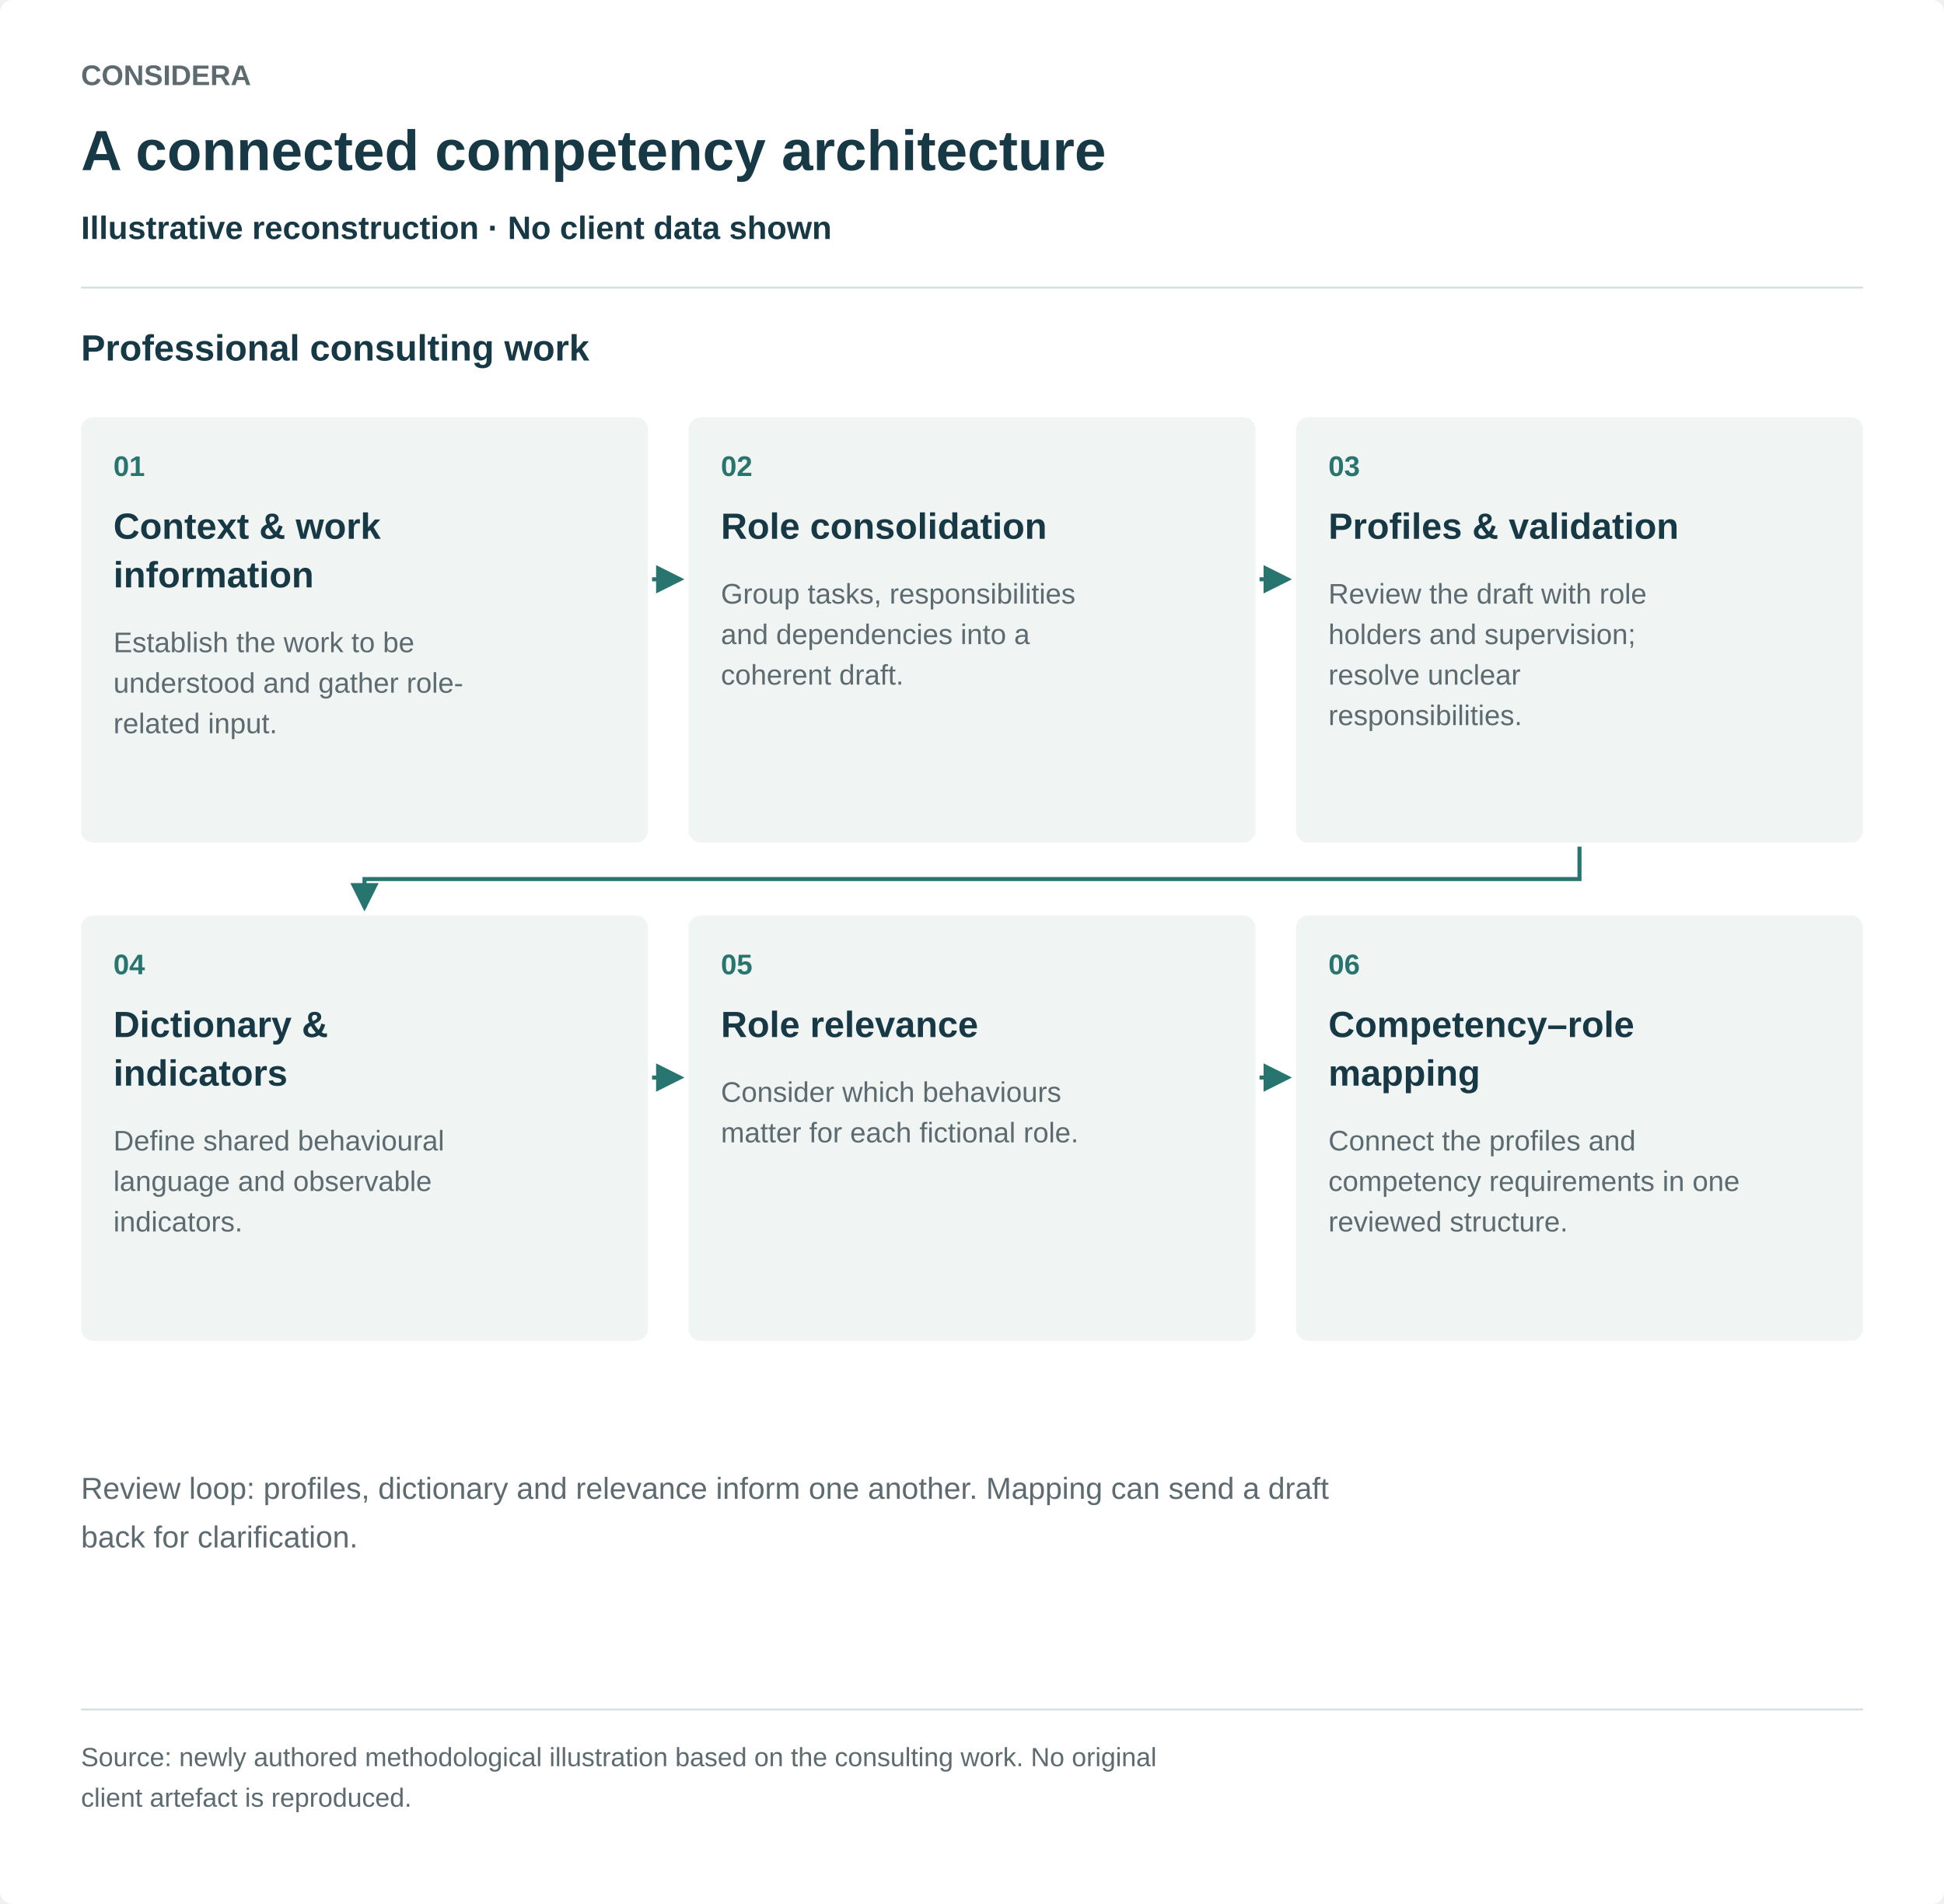
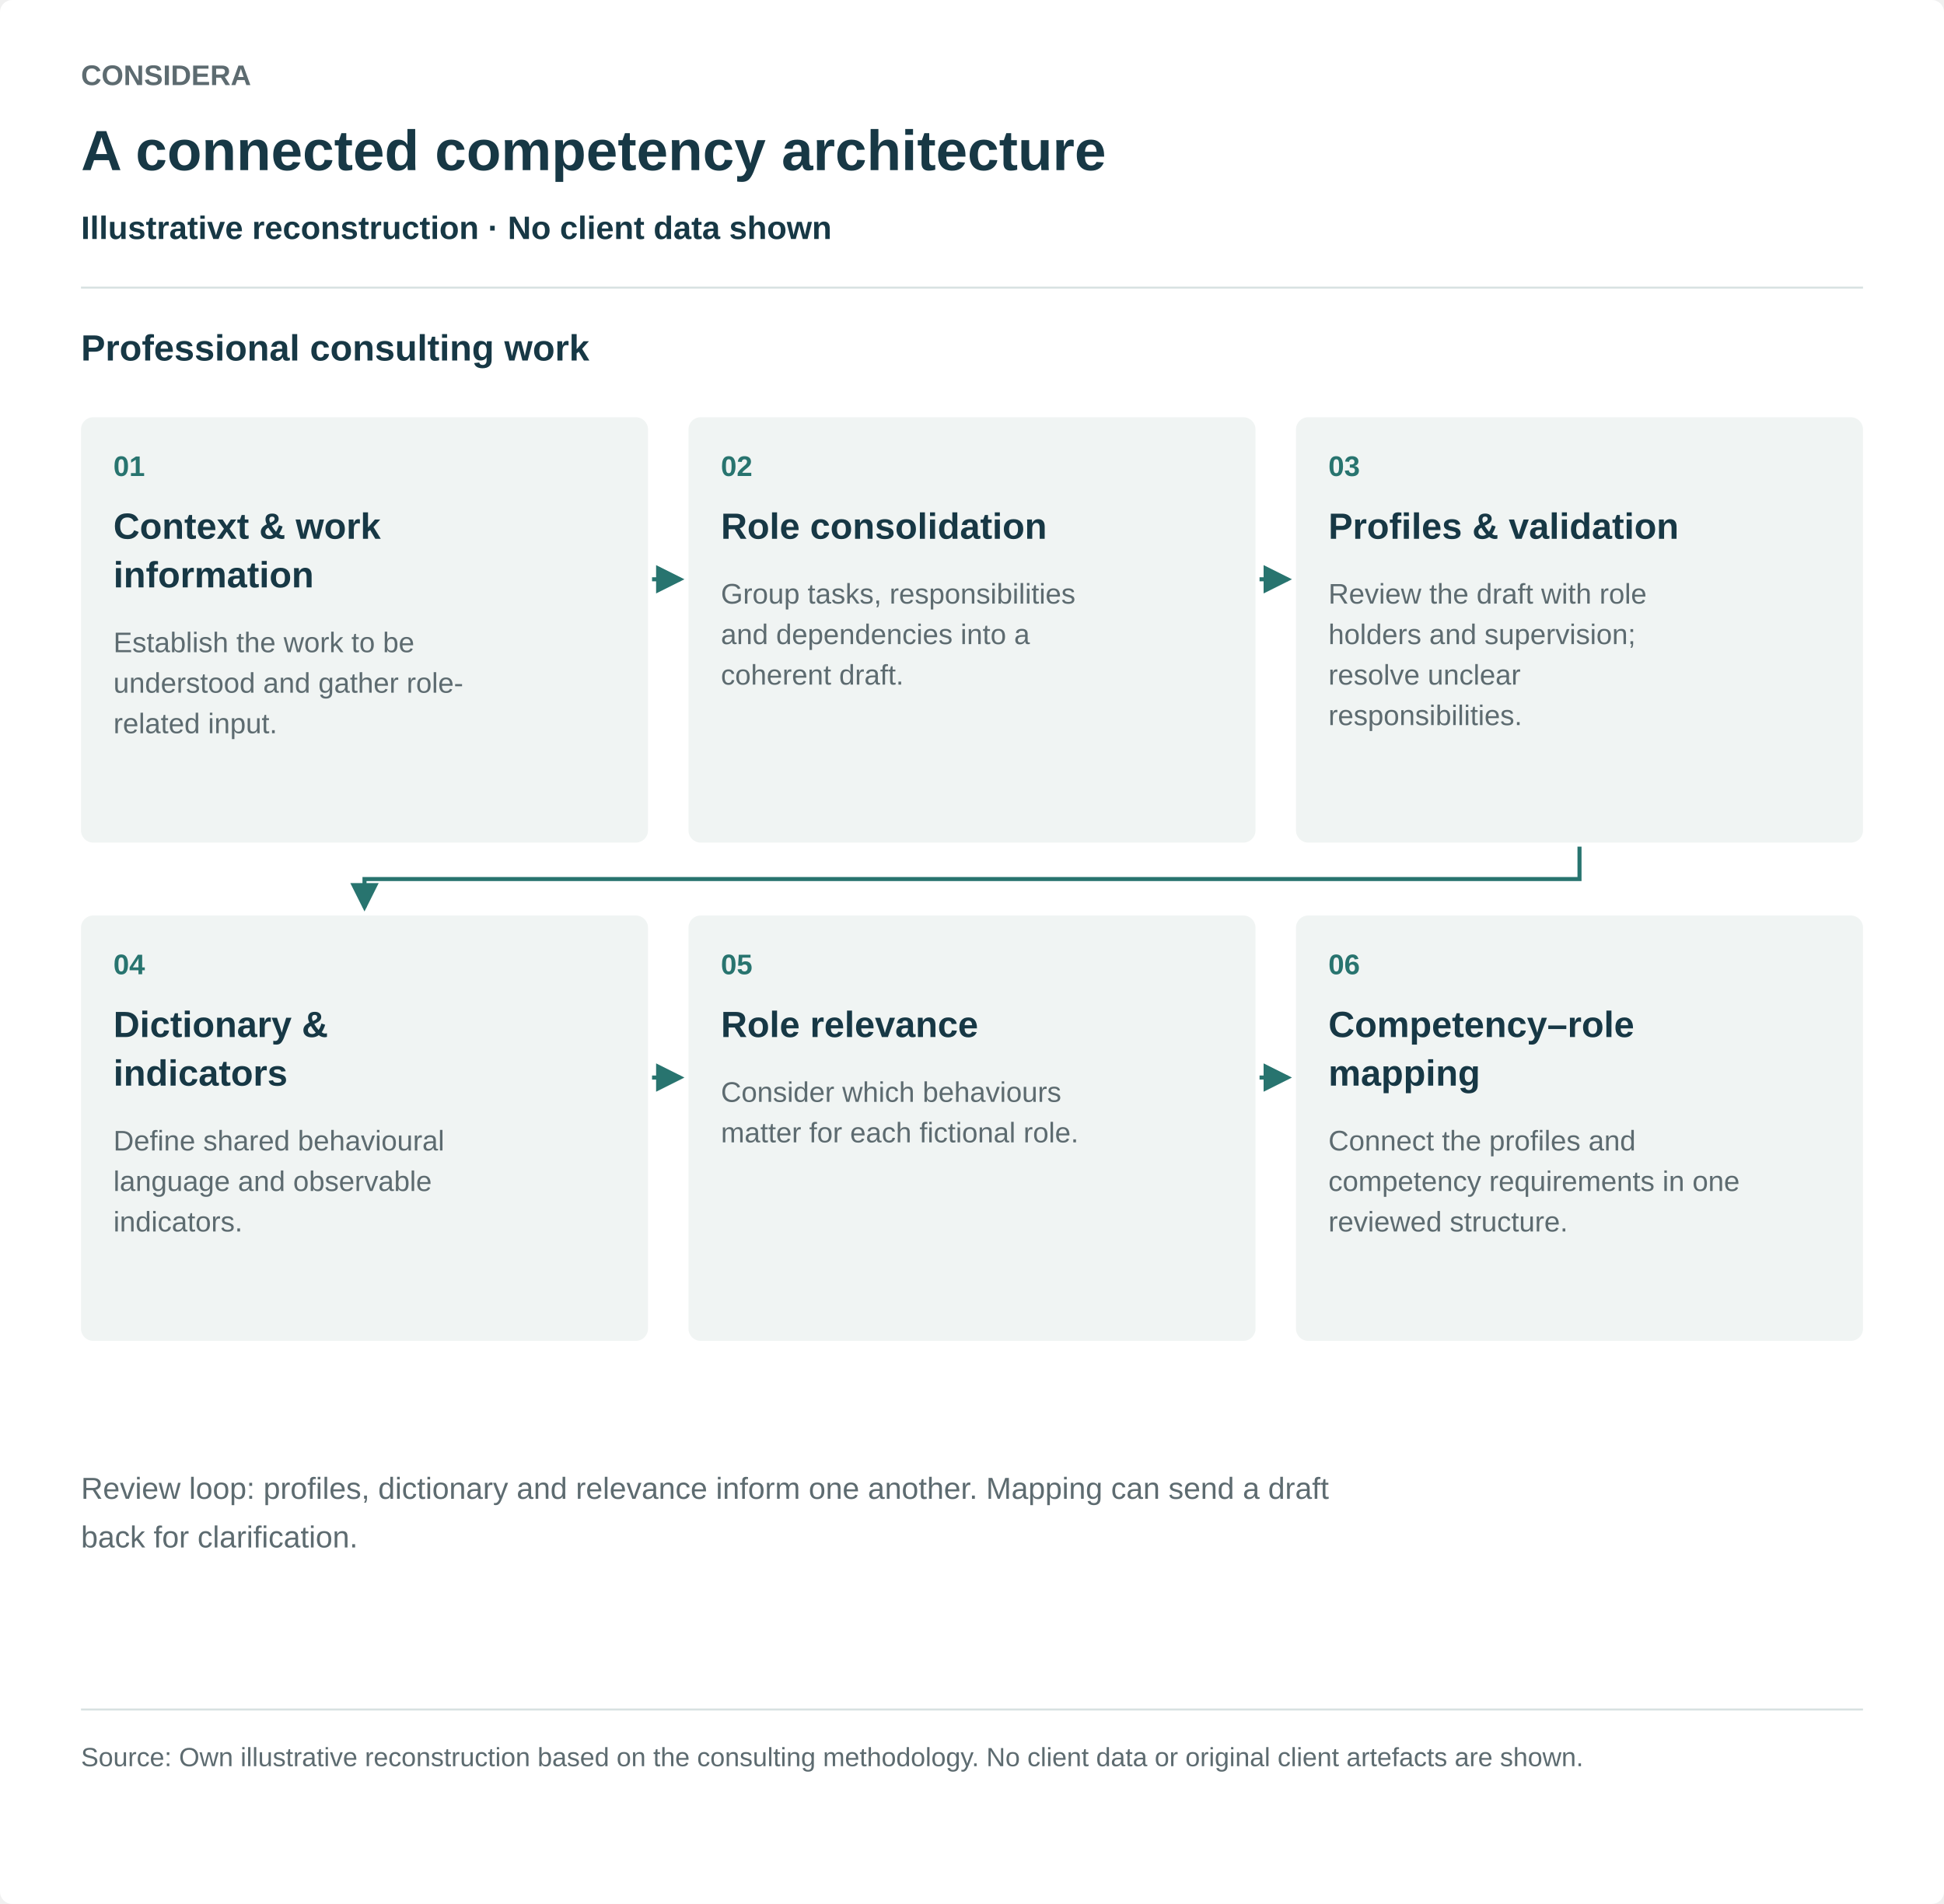
<svg xmlns="http://www.w3.org/2000/svg" width="960" height="940" viewBox="0 0 960 940" lang="en" role="img" aria-labelledby="title description">
  <defs>
    <marker id="arrow" markerWidth="7" markerHeight="7" refX="6" refY="3.5" orient="auto">
      <path d="M0 0 L7 3.5 L0 7 Z" fill="#28746F" />
    </marker>
  </defs>
  <g font-family="Segoe UI, Arial, sans-serif">
    <rect x="0" y="0" width="960" height="940" rx="6" fill="#FFFFFF" />
    <text x="40" y="42" font-size="14" fill="#5D6B70" font-weight="600">CONSIDERA</text>
    <text x="40" y="84" font-size="28" fill="#173845" font-weight="600">A connected competency architecture</text>
    <text x="40" y="118" font-size="16" fill="#173845" font-weight="600">Illustrative reconstruction · No client data shown</text>
    <line x1="40" y1="142" x2="920" y2="142" stroke="#D8E1E1" />
    <text x="40" y="178" font-size="18" fill="#173845" font-weight="600">Professional consulting work</text>
    <rect x="40" y="206" width="280" height="210" rx="6" fill="#F0F4F3" />
    <text x="56" y="235" font-size="14" fill="#28746F" font-weight="600">01</text>
    <text x="56" y="266" font-size="18" fill="#173845" font-weight="600">Context &amp; work</text>
    <text x="56" y="290" font-size="18" fill="#173845" font-weight="600">information</text>
    <text x="56" y="322" font-size="14" fill="#5D6B70" font-weight="400">Establish the work to be</text>
    <text x="56" y="342" font-size="14" fill="#5D6B70" font-weight="400">understood and gather role-</text>
    <text x="56" y="362" font-size="14" fill="#5D6B70" font-weight="400">related input.</text>
    <path d="M322 286 L336 286" fill="none" stroke="#28746F" stroke-width="2" marker-end="url(#arrow)" />
    <rect x="340" y="206" width="280" height="210" rx="6" fill="#F0F4F3" />
    <text x="356" y="235" font-size="14" fill="#28746F" font-weight="600">02</text>
    <text x="356" y="266" font-size="18" fill="#173845" font-weight="600">Role consolidation</text>
    <text x="356" y="298" font-size="14" fill="#5D6B70" font-weight="400">Group tasks, responsibilities</text>
    <text x="356" y="318" font-size="14" fill="#5D6B70" font-weight="400">and dependencies into a</text>
    <text x="356" y="338" font-size="14" fill="#5D6B70" font-weight="400">coherent draft.</text>
    <path d="M622 286 L636 286" fill="none" stroke="#28746F" stroke-width="2" marker-end="url(#arrow)" />
    <rect x="640" y="206" width="280" height="210" rx="6" fill="#F0F4F3" />
    <text x="656" y="235" font-size="14" fill="#28746F" font-weight="600">03</text>
    <text x="656" y="266" font-size="18" fill="#173845" font-weight="600">Profiles &amp; validation</text>
    <text x="656" y="298" font-size="14" fill="#5D6B70" font-weight="400">Review the draft with role</text>
    <text x="656" y="318" font-size="14" fill="#5D6B70" font-weight="400">holders and supervision;</text>
    <text x="656" y="338" font-size="14" fill="#5D6B70" font-weight="400">resolve unclear</text>
    <text x="656" y="358" font-size="14" fill="#5D6B70" font-weight="400">responsibilities.</text>
    <rect x="40" y="452" width="280" height="210" rx="6" fill="#F0F4F3" />
    <text x="56" y="481" font-size="14" fill="#28746F" font-weight="600">04</text>
    <text x="56" y="512" font-size="18" fill="#173845" font-weight="600">Dictionary &amp;</text>
    <text x="56" y="536" font-size="18" fill="#173845" font-weight="600">indicators</text>
    <text x="56" y="568" font-size="14" fill="#5D6B70" font-weight="400">Define shared behavioural</text>
    <text x="56" y="588" font-size="14" fill="#5D6B70" font-weight="400">language and observable</text>
    <text x="56" y="608" font-size="14" fill="#5D6B70" font-weight="400">indicators.</text>
    <path d="M322 532 L336 532" fill="none" stroke="#28746F" stroke-width="2" marker-end="url(#arrow)" />
    <rect x="340" y="452" width="280" height="210" rx="6" fill="#F0F4F3" />
    <text x="356" y="481" font-size="14" fill="#28746F" font-weight="600">05</text>
    <text x="356" y="512" font-size="18" fill="#173845" font-weight="600">Role relevance</text>
    <text x="356" y="544" font-size="14" fill="#5D6B70" font-weight="400">Consider which behaviours</text>
    <text x="356" y="564" font-size="14" fill="#5D6B70" font-weight="400">matter for each fictional role.</text>
    <path d="M622 532 L636 532" fill="none" stroke="#28746F" stroke-width="2" marker-end="url(#arrow)" />
    <rect x="640" y="452" width="280" height="210" rx="6" fill="#F0F4F3" />
    <text x="656" y="481" font-size="14" fill="#28746F" font-weight="600">06</text>
    <text x="656" y="512" font-size="18" fill="#173845" font-weight="600">Competency–role</text>
    <text x="656" y="536" font-size="18" fill="#173845" font-weight="600">mapping</text>
    <text x="656" y="568" font-size="14" fill="#5D6B70" font-weight="400">Connect the profiles and</text>
    <text x="656" y="588" font-size="14" fill="#5D6B70" font-weight="400">competency requirements in one</text>
    <text x="656" y="608" font-size="14" fill="#5D6B70" font-weight="400">reviewed structure.</text>
    <path d="M780 418 L780 434 L180 434 L180 448" fill="none" stroke="#28746F" stroke-width="2" marker-end="url(#arrow)" />
    <text x="40" y="740" font-size="15" fill="#5D6B70" font-weight="400">Review loop: profiles, dictionary and relevance inform one another. Mapping can send a draft</text>
    <text x="40" y="764" font-size="15" fill="#5D6B70" font-weight="400">back for clarification.</text>
    <line x1="40" y1="844" x2="920" y2="844" stroke="#D8E1E1" />
-     <text x="40" y="872" font-size="13" fill="#5D6B70" font-weight="400">Source: newly authored methodological illustration based on the consulting work. No original</text>
-     <text x="40" y="892" font-size="13" fill="#5D6B70" font-weight="400">client artefact is reproduced.</text>
+     <text x="40" y="872" font-size="13" fill="#5D6B70" font-weight="400">Source: Own illustrative reconstruction based on the consulting methodology. No client data or original client artefacts are shown.</text>
  </g>
</svg>
